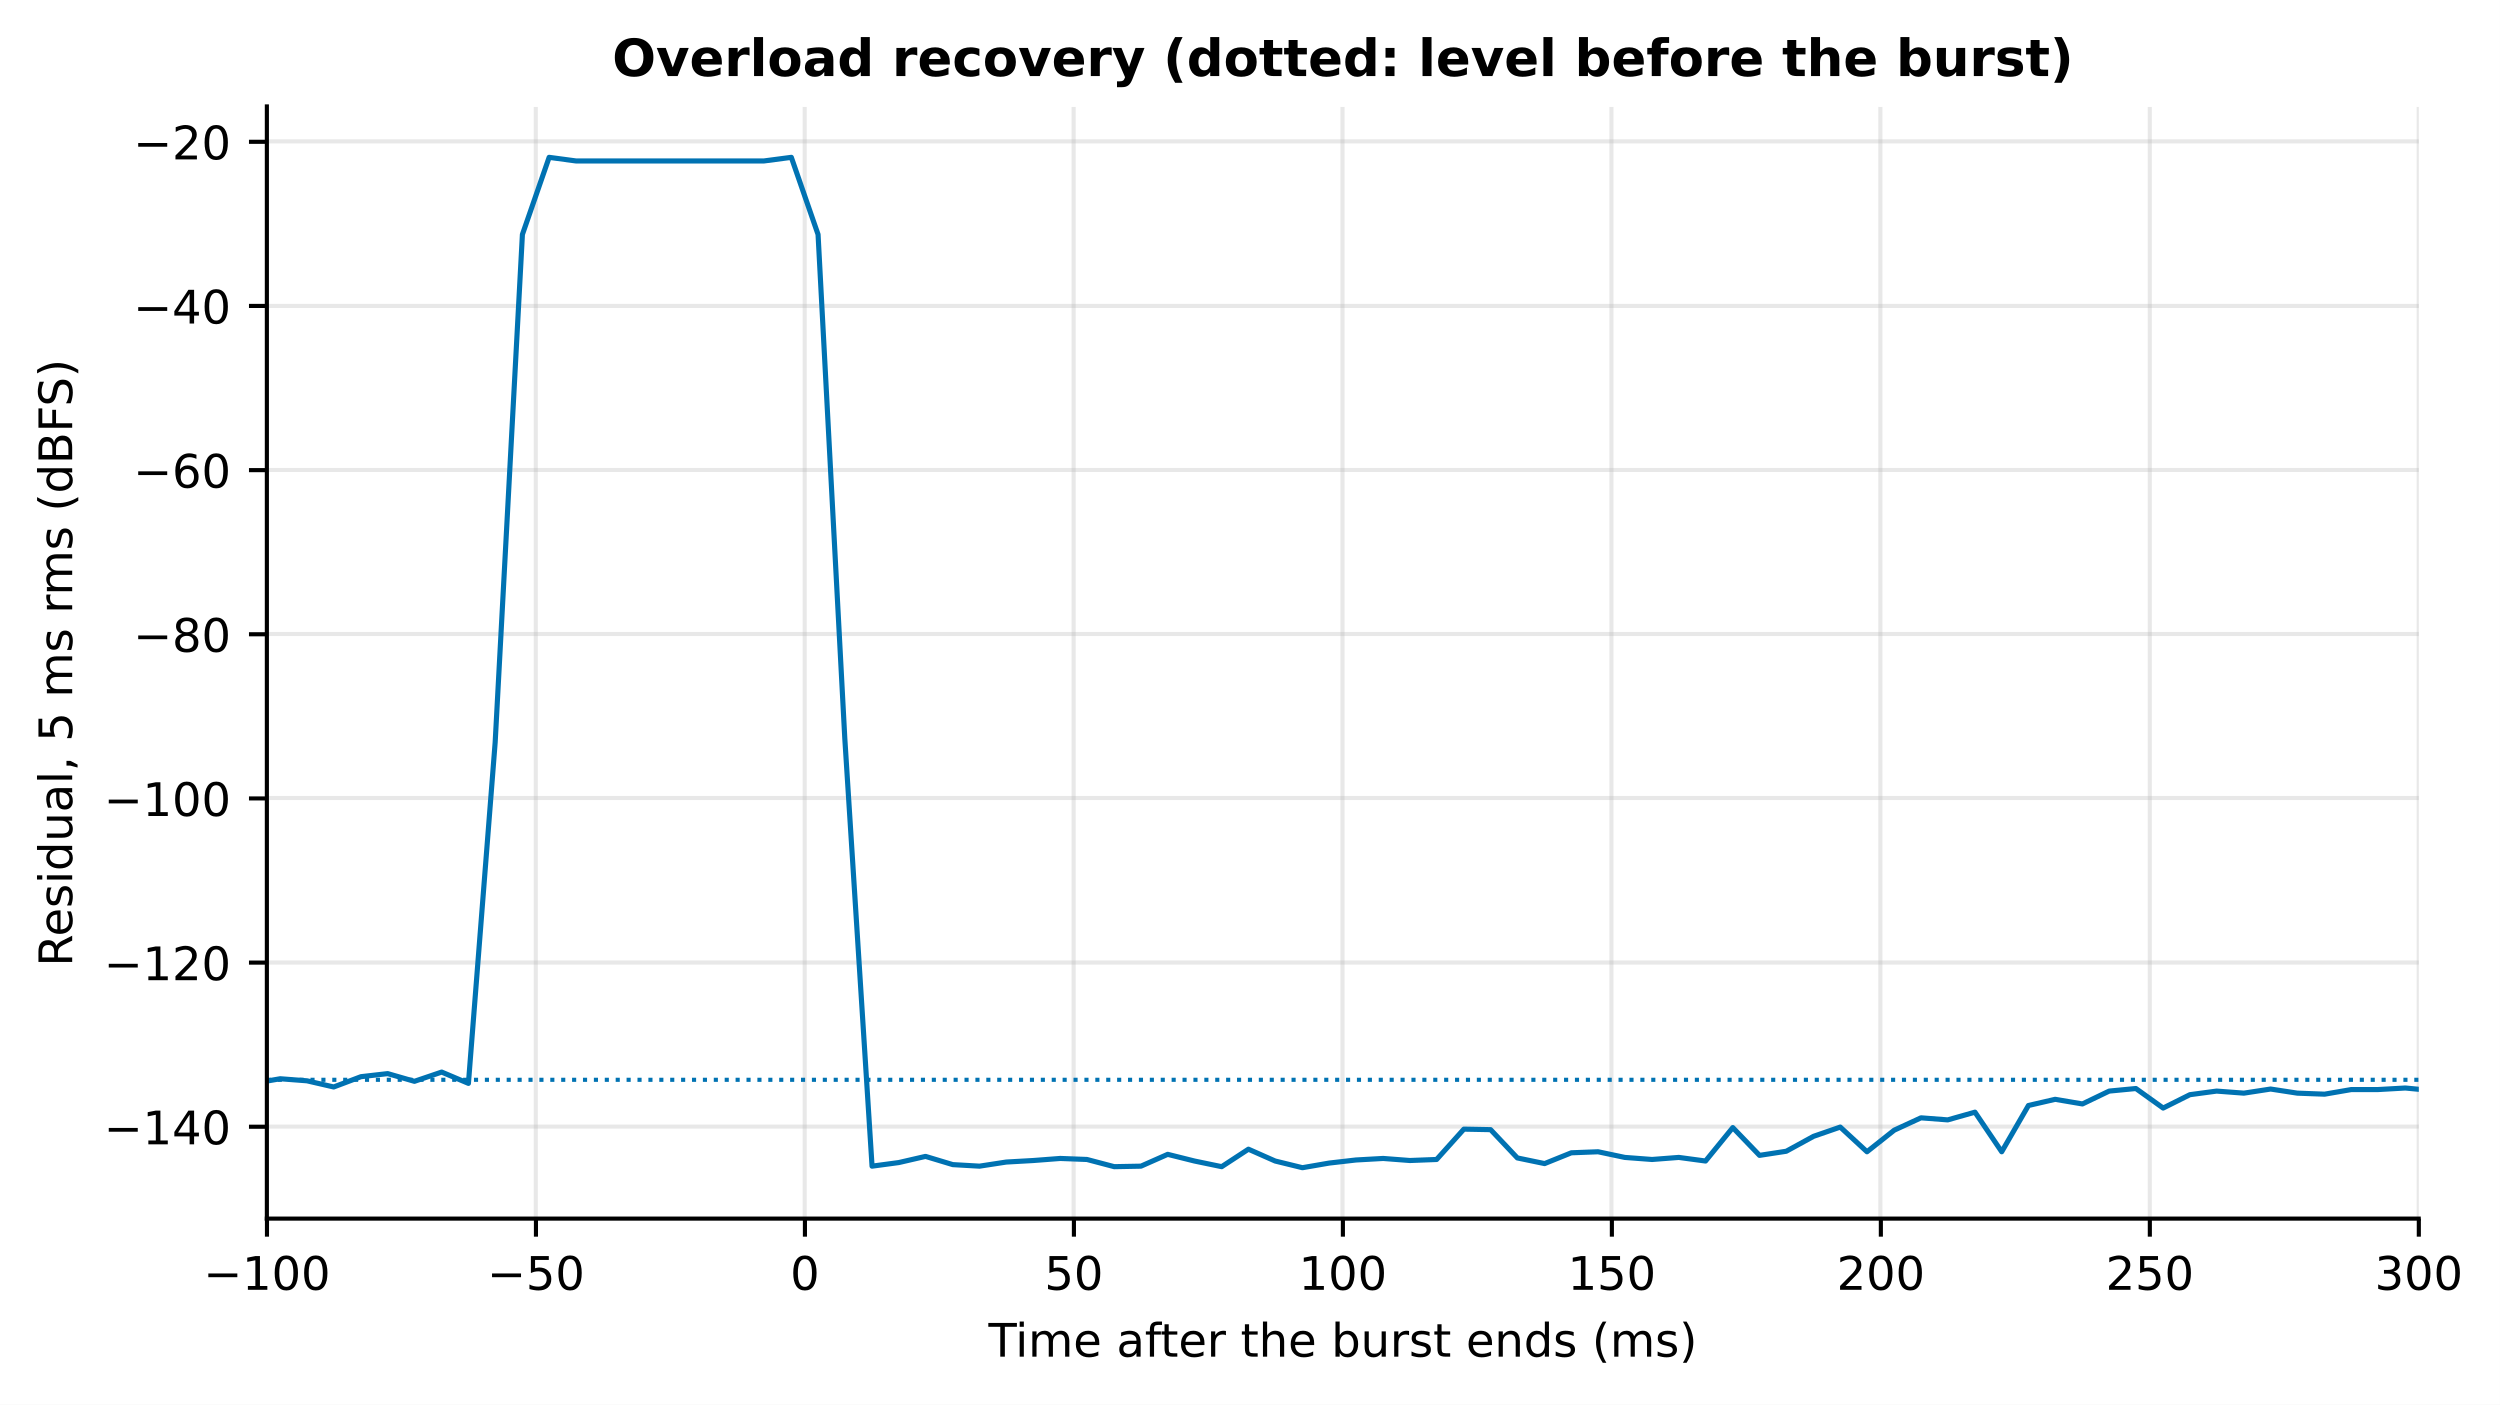
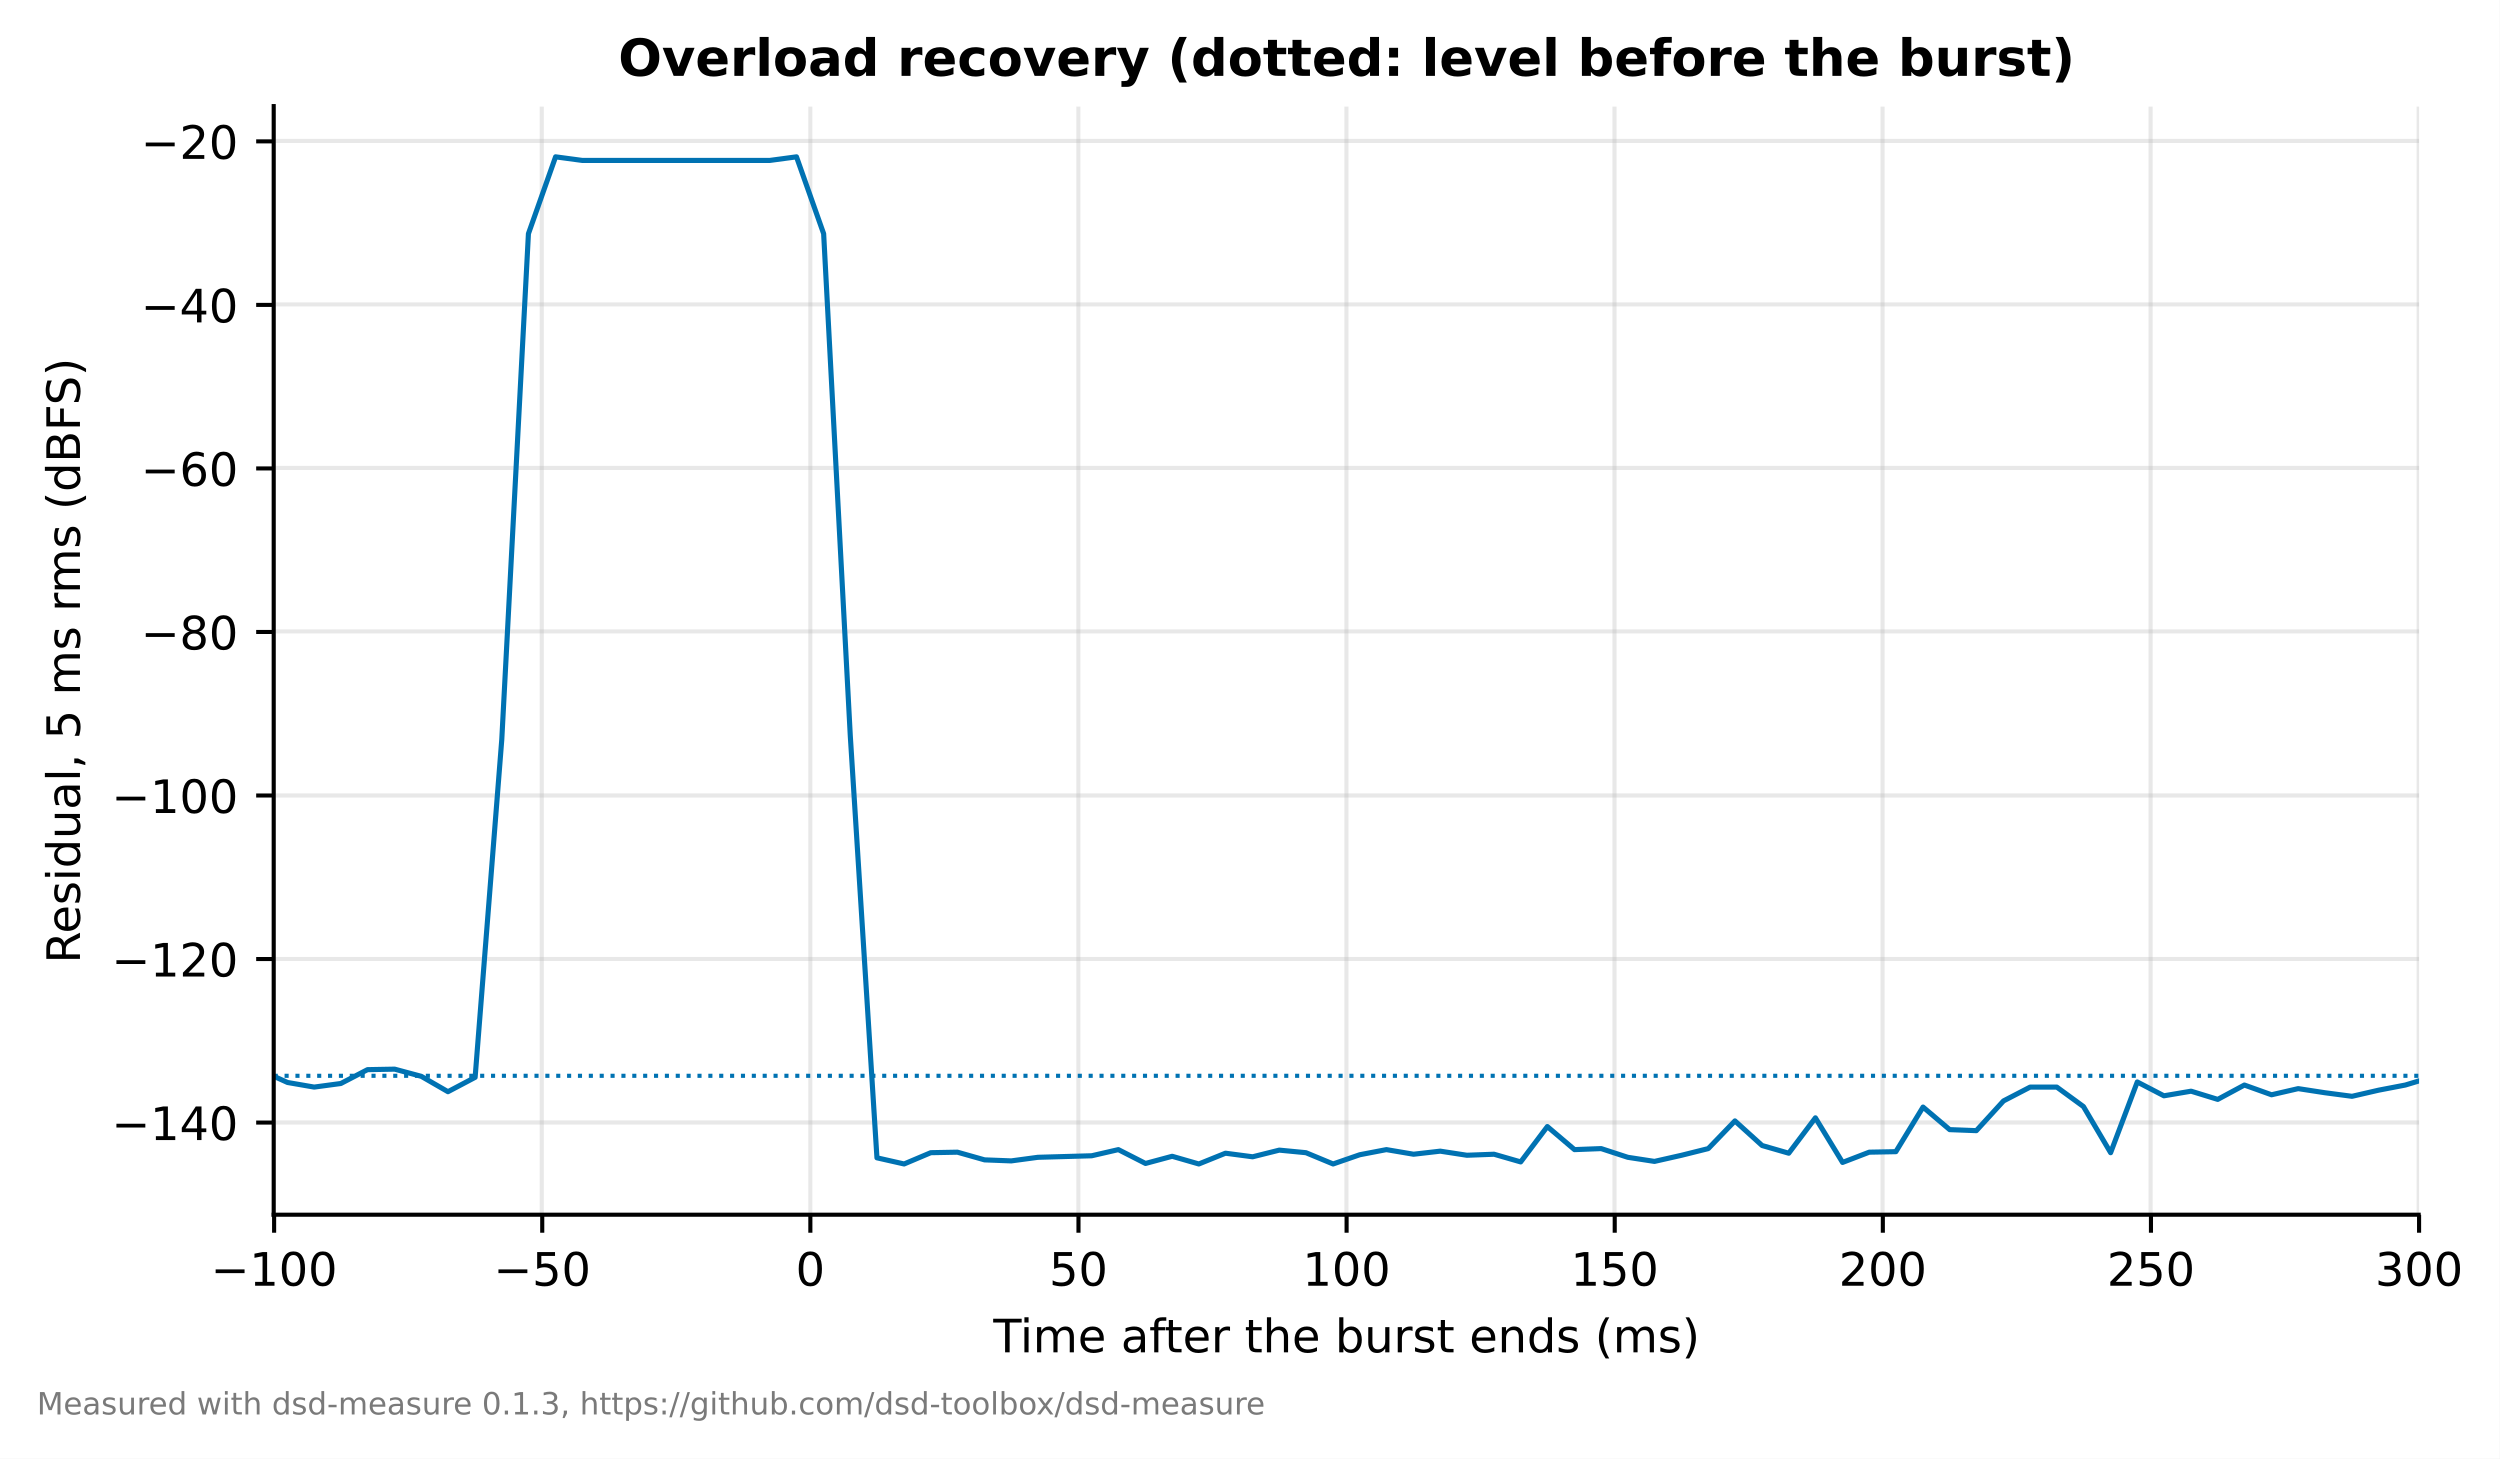
- <svg xmlns="http://www.w3.org/2000/svg" xmlns:xlink="http://www.w3.org/1999/xlink" width="486.211pt" height="273.215pt" viewBox="0 0 486.211 273.215" version="1.1">
+ <svg xmlns="http://www.w3.org/2000/svg" xmlns:xlink="http://www.w3.org/1999/xlink" width="487.771pt" height="284.617pt" viewBox="0 0 487.771 284.617" version="1.1">
  <defs>
    <style type="text/css">*{stroke-linejoin: round; stroke-linecap: butt}</style>
  </defs>
  <g id="figure_1">
    <g id="patch_1">
-       <path d="M 0 273.2  L 486.2 273.2  L 486.2 0  L 0 0  z " style="fill: #ffffff" />
+       <path d="M 0 284.6  L 487.7 284.6  L 487.7 0  L 0 0  z " style="fill: #ffffff" />
    </g>
    <g id="axes_1">
      <g id="patch_2">
-         <path d="M 51.9 237.0  L 470.4 237.0  L 470.4 20.7  L 51.9 20.7  z " style="fill: #ffffff" />
+         <path d="M 53.4 237.0  L 471.9 237.0  L 471.9 20.7  L 53.4 20.7  z " style="fill: #ffffff" />
      </g>
      <g id="matplotlib.axis_1">
        <g id="xtick_1">
          <g id="line2d_1">
-             <path d="M 51.9 237.0  L 51.9 20.7  " clip-path="url(#pec038ea5ae)" style="fill: none; stroke: #b0b0b0; stroke-opacity: 0.3; stroke-width: 0.8; stroke-linecap: square" />
+             <path d="M 53.4 237.0  L 53.4 20.7  " clip-path="url(#p51fc0bb295)" style="fill: none; stroke: #b0b0b0; stroke-opacity: 0.3; stroke-width: 0.8; stroke-linecap: square" />
          </g>
          <g id="line2d_2">
            <defs>
              <path id="m8cd0ebf494" d="M 0 0  L 0 3.5  " style="stroke: #000000; stroke-width: 0.8" />
            </defs>
            <g>
-               <use xlink:href="#m8cd0ebf494" x="51.921" y="237.014" style="stroke: #000000; stroke-width: 0.8" />
+               <use xlink:href="#m8cd0ebf494" x="53.482" y="237.014" style="stroke: #000000; stroke-width: 0.8" />
            </g>
          </g>
          <g id="text_1">
-             <text style="font-size: 9px; font-family: 'DejaVu Sans', 'Bitstream Vera Sans', 'Computer Modern Sans Serif', 'Lucida Grande', 'Verdana', 'Geneva', 'Lucid', 'Arial', 'Helvetica', 'Avant Garde', sans-serif; text-anchor: middle" x="51.921" y="250.852" transform="rotate(-0 51.92117 250.8523)">−100</text>
+             <text style="font-size: 9px; font-family: 'DejaVu Sans', 'Bitstream Vera Sans', 'Computer Modern Sans Serif', 'Lucida Grande', 'Verdana', 'Geneva', 'Lucid', 'Arial', 'Helvetica', 'Avant Garde', sans-serif; text-anchor: middle" x="53.482" y="250.852" transform="rotate(-0 53.48211 250.8523)">−100</text>
          </g>
        </g>
        <g id="xtick_2">
          <g id="line2d_3">
-             <path d="M 104.2 237.0  L 104.2 20.7  " clip-path="url(#pec038ea5ae)" style="fill: none; stroke: #b0b0b0; stroke-opacity: 0.3; stroke-width: 0.8; stroke-linecap: square" />
+             <path d="M 105.7 237.0  L 105.7 20.7  " clip-path="url(#p51fc0bb295)" style="fill: none; stroke: #b0b0b0; stroke-opacity: 0.3; stroke-width: 0.8; stroke-linecap: square" />
          </g>
          <g id="line2d_4">
            <g>
-               <use xlink:href="#m8cd0ebf494" x="104.234" y="237.014" style="stroke: #000000; stroke-width: 0.8" />
+               <use xlink:href="#m8cd0ebf494" x="105.795" y="237.014" style="stroke: #000000; stroke-width: 0.8" />
            </g>
          </g>
          <g id="text_2">
-             <text style="font-size: 9px; font-family: 'DejaVu Sans', 'Bitstream Vera Sans', 'Computer Modern Sans Serif', 'Lucida Grande', 'Verdana', 'Geneva', 'Lucid', 'Arial', 'Helvetica', 'Avant Garde', sans-serif; text-anchor: middle" x="104.234" y="250.852" transform="rotate(-0 104.2337 250.8523)">−50</text>
+             <text style="font-size: 9px; font-family: 'DejaVu Sans', 'Bitstream Vera Sans', 'Computer Modern Sans Serif', 'Lucida Grande', 'Verdana', 'Geneva', 'Lucid', 'Arial', 'Helvetica', 'Avant Garde', sans-serif; text-anchor: middle" x="105.795" y="250.852" transform="rotate(-0 105.7946 250.8523)">−50</text>
          </g>
        </g>
        <g id="xtick_3">
          <g id="line2d_5">
-             <path d="M 156.5 237.0  L 156.5 20.7  " clip-path="url(#pec038ea5ae)" style="fill: none; stroke: #b0b0b0; stroke-opacity: 0.3; stroke-width: 0.8; stroke-linecap: square" />
+             <path d="M 158.1 237.0  L 158.1 20.7  " clip-path="url(#p51fc0bb295)" style="fill: none; stroke: #b0b0b0; stroke-opacity: 0.3; stroke-width: 0.8; stroke-linecap: square" />
          </g>
          <g id="line2d_6">
            <g>
-               <use xlink:href="#m8cd0ebf494" x="156.546" y="237.014" style="stroke: #000000; stroke-width: 0.8" />
+               <use xlink:href="#m8cd0ebf494" x="158.107" y="237.014" style="stroke: #000000; stroke-width: 0.8" />
            </g>
          </g>
          <g id="text_3">
-             <text style="font-size: 9px; font-family: 'DejaVu Sans', 'Bitstream Vera Sans', 'Computer Modern Sans Serif', 'Lucida Grande', 'Verdana', 'Geneva', 'Lucid', 'Arial', 'Helvetica', 'Avant Garde', sans-serif; text-anchor: middle" x="156.546" y="250.852" transform="rotate(-0 156.5462 250.8523)">0</text>
+             <text style="font-size: 9px; font-family: 'DejaVu Sans', 'Bitstream Vera Sans', 'Computer Modern Sans Serif', 'Lucida Grande', 'Verdana', 'Geneva', 'Lucid', 'Arial', 'Helvetica', 'Avant Garde', sans-serif; text-anchor: middle" x="158.107" y="250.852" transform="rotate(-0 158.1071 250.8523)">0</text>
          </g>
        </g>
        <g id="xtick_4">
          <g id="line2d_7">
-             <path d="M 208.8 237.0  L 208.8 20.7  " clip-path="url(#pec038ea5ae)" style="fill: none; stroke: #b0b0b0; stroke-opacity: 0.3; stroke-width: 0.8; stroke-linecap: square" />
+             <path d="M 210.4 237.0  L 210.4 20.7  " clip-path="url(#p51fc0bb295)" style="fill: none; stroke: #b0b0b0; stroke-opacity: 0.3; stroke-width: 0.8; stroke-linecap: square" />
          </g>
          <g id="line2d_8">
            <g>
-               <use xlink:href="#m8cd0ebf494" x="208.859" y="237.014" style="stroke: #000000; stroke-width: 0.8" />
+               <use xlink:href="#m8cd0ebf494" x="210.42" y="237.014" style="stroke: #000000; stroke-width: 0.8" />
            </g>
          </g>
          <g id="text_4">
-             <text style="font-size: 9px; font-family: 'DejaVu Sans', 'Bitstream Vera Sans', 'Computer Modern Sans Serif', 'Lucida Grande', 'Verdana', 'Geneva', 'Lucid', 'Arial', 'Helvetica', 'Avant Garde', sans-serif; text-anchor: middle" x="208.859" y="250.852" transform="rotate(-0 208.8587 250.8523)">50</text>
+             <text style="font-size: 9px; font-family: 'DejaVu Sans', 'Bitstream Vera Sans', 'Computer Modern Sans Serif', 'Lucida Grande', 'Verdana', 'Geneva', 'Lucid', 'Arial', 'Helvetica', 'Avant Garde', sans-serif; text-anchor: middle" x="210.42" y="250.852" transform="rotate(-0 210.4196 250.8523)">50</text>
          </g>
        </g>
        <g id="xtick_5">
          <g id="line2d_9">
-             <path d="M 261.1 237.0  L 261.1 20.7  " clip-path="url(#pec038ea5ae)" style="fill: none; stroke: #b0b0b0; stroke-opacity: 0.3; stroke-width: 0.8; stroke-linecap: square" />
+             <path d="M 262.7 237.0  L 262.7 20.7  " clip-path="url(#p51fc0bb295)" style="fill: none; stroke: #b0b0b0; stroke-opacity: 0.3; stroke-width: 0.8; stroke-linecap: square" />
          </g>
          <g id="line2d_10">
            <g>
-               <use xlink:href="#m8cd0ebf494" x="261.171" y="237.014" style="stroke: #000000; stroke-width: 0.8" />
+               <use xlink:href="#m8cd0ebf494" x="262.732" y="237.014" style="stroke: #000000; stroke-width: 0.8" />
            </g>
          </g>
          <g id="text_5">
-             <text style="font-size: 9px; font-family: 'DejaVu Sans', 'Bitstream Vera Sans', 'Computer Modern Sans Serif', 'Lucida Grande', 'Verdana', 'Geneva', 'Lucid', 'Arial', 'Helvetica', 'Avant Garde', sans-serif; text-anchor: middle" x="261.171" y="250.852" transform="rotate(-0 261.1712 250.8523)">100</text>
+             <text style="font-size: 9px; font-family: 'DejaVu Sans', 'Bitstream Vera Sans', 'Computer Modern Sans Serif', 'Lucida Grande', 'Verdana', 'Geneva', 'Lucid', 'Arial', 'Helvetica', 'Avant Garde', sans-serif; text-anchor: middle" x="262.732" y="250.852" transform="rotate(-0 262.7321 250.8523)">100</text>
          </g>
        </g>
        <g id="xtick_6">
          <g id="line2d_11">
-             <path d="M 313.4 237.0  L 313.4 20.7  " clip-path="url(#pec038ea5ae)" style="fill: none; stroke: #b0b0b0; stroke-opacity: 0.3; stroke-width: 0.8; stroke-linecap: square" />
+             <path d="M 315.0 237.0  L 315.0 20.7  " clip-path="url(#p51fc0bb295)" style="fill: none; stroke: #b0b0b0; stroke-opacity: 0.3; stroke-width: 0.8; stroke-linecap: square" />
          </g>
          <g id="line2d_12">
            <g>
-               <use xlink:href="#m8cd0ebf494" x="313.484" y="237.014" style="stroke: #000000; stroke-width: 0.8" />
+               <use xlink:href="#m8cd0ebf494" x="315.045" y="237.014" style="stroke: #000000; stroke-width: 0.8" />
            </g>
          </g>
          <g id="text_6">
-             <text style="font-size: 9px; font-family: 'DejaVu Sans', 'Bitstream Vera Sans', 'Computer Modern Sans Serif', 'Lucida Grande', 'Verdana', 'Geneva', 'Lucid', 'Arial', 'Helvetica', 'Avant Garde', sans-serif; text-anchor: middle" x="313.484" y="250.852" transform="rotate(-0 313.4837 250.8523)">150</text>
+             <text style="font-size: 9px; font-family: 'DejaVu Sans', 'Bitstream Vera Sans', 'Computer Modern Sans Serif', 'Lucida Grande', 'Verdana', 'Geneva', 'Lucid', 'Arial', 'Helvetica', 'Avant Garde', sans-serif; text-anchor: middle" x="315.045" y="250.852" transform="rotate(-0 315.0446 250.8523)">150</text>
          </g>
        </g>
        <g id="xtick_7">
          <g id="line2d_13">
-             <path d="M 365.7 237.0  L 365.7 20.7  " clip-path="url(#pec038ea5ae)" style="fill: none; stroke: #b0b0b0; stroke-opacity: 0.3; stroke-width: 0.8; stroke-linecap: square" />
+             <path d="M 367.3 237.0  L 367.3 20.7  " clip-path="url(#p51fc0bb295)" style="fill: none; stroke: #b0b0b0; stroke-opacity: 0.3; stroke-width: 0.8; stroke-linecap: square" />
          </g>
          <g id="line2d_14">
            <g>
-               <use xlink:href="#m8cd0ebf494" x="365.796" y="237.014" style="stroke: #000000; stroke-width: 0.8" />
+               <use xlink:href="#m8cd0ebf494" x="367.357" y="237.014" style="stroke: #000000; stroke-width: 0.8" />
            </g>
          </g>
          <g id="text_7">
-             <text style="font-size: 9px; font-family: 'DejaVu Sans', 'Bitstream Vera Sans', 'Computer Modern Sans Serif', 'Lucida Grande', 'Verdana', 'Geneva', 'Lucid', 'Arial', 'Helvetica', 'Avant Garde', sans-serif; text-anchor: middle" x="365.796" y="250.852" transform="rotate(-0 365.7962 250.8523)">200</text>
+             <text style="font-size: 9px; font-family: 'DejaVu Sans', 'Bitstream Vera Sans', 'Computer Modern Sans Serif', 'Lucida Grande', 'Verdana', 'Geneva', 'Lucid', 'Arial', 'Helvetica', 'Avant Garde', sans-serif; text-anchor: middle" x="367.357" y="250.852" transform="rotate(-0 367.3571 250.8523)">200</text>
          </g>
        </g>
        <g id="xtick_8">
          <g id="line2d_15">
-             <path d="M 418.1 237.0  L 418.1 20.7  " clip-path="url(#pec038ea5ae)" style="fill: none; stroke: #b0b0b0; stroke-opacity: 0.3; stroke-width: 0.8; stroke-linecap: square" />
+             <path d="M 419.6 237.0  L 419.6 20.7  " clip-path="url(#p51fc0bb295)" style="fill: none; stroke: #b0b0b0; stroke-opacity: 0.3; stroke-width: 0.8; stroke-linecap: square" />
          </g>
          <g id="line2d_16">
            <g>
-               <use xlink:href="#m8cd0ebf494" x="418.109" y="237.014" style="stroke: #000000; stroke-width: 0.8" />
+               <use xlink:href="#m8cd0ebf494" x="419.67" y="237.014" style="stroke: #000000; stroke-width: 0.8" />
            </g>
          </g>
          <g id="text_8">
-             <text style="font-size: 9px; font-family: 'DejaVu Sans', 'Bitstream Vera Sans', 'Computer Modern Sans Serif', 'Lucida Grande', 'Verdana', 'Geneva', 'Lucid', 'Arial', 'Helvetica', 'Avant Garde', sans-serif; text-anchor: middle" x="418.109" y="250.852" transform="rotate(-0 418.1087 250.8523)">250</text>
+             <text style="font-size: 9px; font-family: 'DejaVu Sans', 'Bitstream Vera Sans', 'Computer Modern Sans Serif', 'Lucida Grande', 'Verdana', 'Geneva', 'Lucid', 'Arial', 'Helvetica', 'Avant Garde', sans-serif; text-anchor: middle" x="419.67" y="250.852" transform="rotate(-0 419.6696 250.8523)">250</text>
          </g>
        </g>
        <g id="xtick_9">
          <g id="line2d_17">
-             <path d="M 470.4 237.0  L 470.4 20.7  " clip-path="url(#pec038ea5ae)" style="fill: none; stroke: #b0b0b0; stroke-opacity: 0.3; stroke-width: 0.8; stroke-linecap: square" />
+             <path d="M 471.9 237.0  L 471.9 20.7  " clip-path="url(#p51fc0bb295)" style="fill: none; stroke: #b0b0b0; stroke-opacity: 0.3; stroke-width: 0.8; stroke-linecap: square" />
          </g>
          <g id="line2d_18">
            <g>
-               <use xlink:href="#m8cd0ebf494" x="470.421" y="237.014" style="stroke: #000000; stroke-width: 0.8" />
+               <use xlink:href="#m8cd0ebf494" x="471.982" y="237.014" style="stroke: #000000; stroke-width: 0.8" />
            </g>
          </g>
          <g id="text_9">
-             <text style="font-size: 9px; font-family: 'DejaVu Sans', 'Bitstream Vera Sans', 'Computer Modern Sans Serif', 'Lucida Grande', 'Verdana', 'Geneva', 'Lucid', 'Arial', 'Helvetica', 'Avant Garde', sans-serif; text-anchor: middle" x="470.421" y="250.852" transform="rotate(-0 470.4212 250.8523)">300</text>
+             <text style="font-size: 9px; font-family: 'DejaVu Sans', 'Bitstream Vera Sans', 'Computer Modern Sans Serif', 'Lucida Grande', 'Verdana', 'Geneva', 'Lucid', 'Arial', 'Helvetica', 'Avant Garde', sans-serif; text-anchor: middle" x="471.982" y="250.852" transform="rotate(-0 471.9821 250.8523)">300</text>
          </g>
        </g>
        <g id="text_10">
-           <text style="font-size: 9px; font-family: 'DejaVu Sans', 'Bitstream Vera Sans', 'Computer Modern Sans Serif', 'Lucida Grande', 'Verdana', 'Geneva', 'Lucid', 'Arial', 'Helvetica', 'Avant Garde', sans-serif; text-anchor: middle" x="261.171" y="263.853" transform="rotate(-0 261.1712 263.853)">Time after the burst ends (ms)</text>
+           <text style="font-size: 9px; font-family: 'DejaVu Sans', 'Bitstream Vera Sans', 'Computer Modern Sans Serif', 'Lucida Grande', 'Verdana', 'Geneva', 'Lucid', 'Arial', 'Helvetica', 'Avant Garde', sans-serif; text-anchor: middle" x="262.732" y="263.853" transform="rotate(-0 262.7321 263.853)">Time after the burst ends (ms)</text>
        </g>
      </g>
      <g id="matplotlib.axis_2">
        <g id="ytick_1">
          <g id="line2d_19">
-             <path d="M 51.9 219.1  L 470.4 219.1  " clip-path="url(#pec038ea5ae)" style="fill: none; stroke: #b0b0b0; stroke-opacity: 0.3; stroke-width: 0.8; stroke-linecap: square" />
+             <path d="M 53.4 219.0  L 471.9 219.0  " clip-path="url(#p51fc0bb295)" style="fill: none; stroke: #b0b0b0; stroke-opacity: 0.3; stroke-width: 0.8; stroke-linecap: square" />
          </g>
          <g id="line2d_20">
            <defs>
              <path id="mc18d02b6f9" d="M 0 0  L -3.5 0  " style="stroke: #000000; stroke-width: 0.8" />
            </defs>
            <g>
-               <use xlink:href="#mc18d02b6f9" x="51.921" y="219.133" style="stroke: #000000; stroke-width: 0.8" />
+               <use xlink:href="#mc18d02b6f9" x="53.482" y="219.019" style="stroke: #000000; stroke-width: 0.8" />
            </g>
          </g>
          <g id="text_11">
-             <text style="font-size: 9px; font-family: 'DejaVu Sans', 'Bitstream Vera Sans', 'Computer Modern Sans Serif', 'Lucida Grande', 'Verdana', 'Geneva', 'Lucid', 'Arial', 'Helvetica', 'Avant Garde', sans-serif; text-anchor: end" x="44.921" y="222.552" transform="rotate(-0 44.92117 222.5517)">−140</text>
+             <text style="font-size: 9px; font-family: 'DejaVu Sans', 'Bitstream Vera Sans', 'Computer Modern Sans Serif', 'Lucida Grande', 'Verdana', 'Geneva', 'Lucid', 'Arial', 'Helvetica', 'Avant Garde', sans-serif; text-anchor: end" x="46.482" y="222.438" transform="rotate(-0 46.48211 222.4384)">−140</text>
          </g>
        </g>
        <g id="ytick_2">
          <g id="line2d_21">
-             <path d="M 51.9 187.2  L 470.4 187.2  " clip-path="url(#pec038ea5ae)" style="fill: none; stroke: #b0b0b0; stroke-opacity: 0.3; stroke-width: 0.8; stroke-linecap: square" />
+             <path d="M 53.4 187.1  L 471.9 187.1  " clip-path="url(#p51fc0bb295)" style="fill: none; stroke: #b0b0b0; stroke-opacity: 0.3; stroke-width: 0.8; stroke-linecap: square" />
          </g>
          <g id="line2d_22">
            <g>
-               <use xlink:href="#mc18d02b6f9" x="51.921" y="187.207" style="stroke: #000000; stroke-width: 0.8" />
+               <use xlink:href="#mc18d02b6f9" x="53.482" y="187.113" style="stroke: #000000; stroke-width: 0.8" />
            </g>
          </g>
          <g id="text_12">
-             <text style="font-size: 9px; font-family: 'DejaVu Sans', 'Bitstream Vera Sans', 'Computer Modern Sans Serif', 'Lucida Grande', 'Verdana', 'Geneva', 'Lucid', 'Arial', 'Helvetica', 'Avant Garde', sans-serif; text-anchor: end" x="44.921" y="190.626" transform="rotate(-0 44.92117 190.626)">−120</text>
+             <text style="font-size: 9px; font-family: 'DejaVu Sans', 'Bitstream Vera Sans', 'Computer Modern Sans Serif', 'Lucida Grande', 'Verdana', 'Geneva', 'Lucid', 'Arial', 'Helvetica', 'Avant Garde', sans-serif; text-anchor: end" x="46.482" y="190.532" transform="rotate(-0 46.48211 190.5318)">−120</text>
          </g>
        </g>
        <g id="ytick_3">
          <g id="line2d_23">
-             <path d="M 51.9 155.2  L 470.4 155.2  " clip-path="url(#pec038ea5ae)" style="fill: none; stroke: #b0b0b0; stroke-opacity: 0.3; stroke-width: 0.8; stroke-linecap: square" />
+             <path d="M 53.4 155.2  L 471.9 155.2  " clip-path="url(#p51fc0bb295)" style="fill: none; stroke: #b0b0b0; stroke-opacity: 0.3; stroke-width: 0.8; stroke-linecap: square" />
          </g>
          <g id="line2d_24">
            <g>
-               <use xlink:href="#mc18d02b6f9" x="51.921" y="155.281" style="stroke: #000000; stroke-width: 0.8" />
+               <use xlink:href="#mc18d02b6f9" x="53.482" y="155.206" style="stroke: #000000; stroke-width: 0.8" />
            </g>
          </g>
          <g id="text_13">
-             <text style="font-size: 9px; font-family: 'DejaVu Sans', 'Bitstream Vera Sans', 'Computer Modern Sans Serif', 'Lucida Grande', 'Verdana', 'Geneva', 'Lucid', 'Arial', 'Helvetica', 'Avant Garde', sans-serif; text-anchor: end" x="44.921" y="158.7" transform="rotate(-0 44.92117 158.7002)">−100</text>
+             <text style="font-size: 9px; font-family: 'DejaVu Sans', 'Bitstream Vera Sans', 'Computer Modern Sans Serif', 'Lucida Grande', 'Verdana', 'Geneva', 'Lucid', 'Arial', 'Helvetica', 'Avant Garde', sans-serif; text-anchor: end" x="46.482" y="158.625" transform="rotate(-0 46.48211 158.6252)">−100</text>
          </g>
        </g>
        <g id="ytick_4">
          <g id="line2d_25">
-             <path d="M 51.9 123.3  L 470.4 123.3  " clip-path="url(#pec038ea5ae)" style="fill: none; stroke: #b0b0b0; stroke-opacity: 0.3; stroke-width: 0.8; stroke-linecap: square" />
+             <path d="M 53.4 123.2  L 471.9 123.2  " clip-path="url(#p51fc0bb295)" style="fill: none; stroke: #b0b0b0; stroke-opacity: 0.3; stroke-width: 0.8; stroke-linecap: square" />
          </g>
          <g id="line2d_26">
            <g>
-               <use xlink:href="#mc18d02b6f9" x="51.921" y="123.355" style="stroke: #000000; stroke-width: 0.8" />
+               <use xlink:href="#mc18d02b6f9" x="53.482" y="123.3" style="stroke: #000000; stroke-width: 0.8" />
            </g>
          </g>
          <g id="text_14">
-             <text style="font-size: 9px; font-family: 'DejaVu Sans', 'Bitstream Vera Sans', 'Computer Modern Sans Serif', 'Lucida Grande', 'Verdana', 'Geneva', 'Lucid', 'Arial', 'Helvetica', 'Avant Garde', sans-serif; text-anchor: end" x="44.921" y="126.774" transform="rotate(-0 44.92117 126.7744)">−80</text>
+             <text style="font-size: 9px; font-family: 'DejaVu Sans', 'Bitstream Vera Sans', 'Computer Modern Sans Serif', 'Lucida Grande', 'Verdana', 'Geneva', 'Lucid', 'Arial', 'Helvetica', 'Avant Garde', sans-serif; text-anchor: end" x="46.482" y="126.719" transform="rotate(-0 46.48211 126.7187)">−80</text>
          </g>
        </g>
        <g id="ytick_5">
          <g id="line2d_27">
-             <path d="M 51.9 91.4  L 470.4 91.4  " clip-path="url(#pec038ea5ae)" style="fill: none; stroke: #b0b0b0; stroke-opacity: 0.3; stroke-width: 0.8; stroke-linecap: square" />
+             <path d="M 53.4 91.3  L 471.9 91.3  " clip-path="url(#p51fc0bb295)" style="fill: none; stroke: #b0b0b0; stroke-opacity: 0.3; stroke-width: 0.8; stroke-linecap: square" />
          </g>
          <g id="line2d_28">
            <g>
-               <use xlink:href="#mc18d02b6f9" x="51.921" y="91.43" style="stroke: #000000; stroke-width: 0.8" />
+               <use xlink:href="#mc18d02b6f9" x="53.482" y="91.393" style="stroke: #000000; stroke-width: 0.8" />
            </g>
          </g>
          <g id="text_15">
-             <text style="font-size: 9px; font-family: 'DejaVu Sans', 'Bitstream Vera Sans', 'Computer Modern Sans Serif', 'Lucida Grande', 'Verdana', 'Geneva', 'Lucid', 'Arial', 'Helvetica', 'Avant Garde', sans-serif; text-anchor: end" x="44.921" y="94.849" transform="rotate(-0 44.92117 94.84864)">−60</text>
+             <text style="font-size: 9px; font-family: 'DejaVu Sans', 'Bitstream Vera Sans', 'Computer Modern Sans Serif', 'Lucida Grande', 'Verdana', 'Geneva', 'Lucid', 'Arial', 'Helvetica', 'Avant Garde', sans-serif; text-anchor: end" x="46.482" y="94.812" transform="rotate(-0 46.48211 94.81208)">−60</text>
          </g>
        </g>
        <g id="ytick_6">
          <g id="line2d_29">
-             <path d="M 51.9 59.5  L 470.4 59.5  " clip-path="url(#pec038ea5ae)" style="fill: none; stroke: #b0b0b0; stroke-opacity: 0.3; stroke-width: 0.8; stroke-linecap: square" />
+             <path d="M 53.4 59.4  L 471.9 59.4  " clip-path="url(#p51fc0bb295)" style="fill: none; stroke: #b0b0b0; stroke-opacity: 0.3; stroke-width: 0.8; stroke-linecap: square" />
          </g>
          <g id="line2d_30">
            <g>
-               <use xlink:href="#mc18d02b6f9" x="51.921" y="59.504" style="stroke: #000000; stroke-width: 0.8" />
+               <use xlink:href="#mc18d02b6f9" x="53.482" y="59.487" style="stroke: #000000; stroke-width: 0.8" />
            </g>
          </g>
          <g id="text_16">
-             <text style="font-size: 9px; font-family: 'DejaVu Sans', 'Bitstream Vera Sans', 'Computer Modern Sans Serif', 'Lucida Grande', 'Verdana', 'Geneva', 'Lucid', 'Arial', 'Helvetica', 'Avant Garde', sans-serif; text-anchor: end" x="44.921" y="62.923" transform="rotate(-0 44.92117 62.92286)">−40</text>
+             <text style="font-size: 9px; font-family: 'DejaVu Sans', 'Bitstream Vera Sans', 'Computer Modern Sans Serif', 'Lucida Grande', 'Verdana', 'Geneva', 'Lucid', 'Arial', 'Helvetica', 'Avant Garde', sans-serif; text-anchor: end" x="46.482" y="62.906" transform="rotate(-0 46.48211 62.9055)">−40</text>
          </g>
        </g>
        <g id="ytick_7">
          <g id="line2d_31">
-             <path d="M 51.9 27.5  L 470.4 27.5  " clip-path="url(#pec038ea5ae)" style="fill: none; stroke: #b0b0b0; stroke-opacity: 0.3; stroke-width: 0.8; stroke-linecap: square" />
+             <path d="M 53.4 27.5  L 471.9 27.5  " clip-path="url(#p51fc0bb295)" style="fill: none; stroke: #b0b0b0; stroke-opacity: 0.3; stroke-width: 0.8; stroke-linecap: square" />
          </g>
          <g id="line2d_32">
            <g>
-               <use xlink:href="#mc18d02b6f9" x="51.921" y="27.578" style="stroke: #000000; stroke-width: 0.8" />
+               <use xlink:href="#mc18d02b6f9" x="53.482" y="27.58" style="stroke: #000000; stroke-width: 0.8" />
            </g>
          </g>
          <g id="text_17">
-             <text style="font-size: 9px; font-family: 'DejaVu Sans', 'Bitstream Vera Sans', 'Computer Modern Sans Serif', 'Lucida Grande', 'Verdana', 'Geneva', 'Lucid', 'Arial', 'Helvetica', 'Avant Garde', sans-serif; text-anchor: end" x="44.921" y="30.997" transform="rotate(-0 44.92117 30.99708)">−20</text>
+             <text style="font-size: 9px; font-family: 'DejaVu Sans', 'Bitstream Vera Sans', 'Computer Modern Sans Serif', 'Lucida Grande', 'Verdana', 'Geneva', 'Lucid', 'Arial', 'Helvetica', 'Avant Garde', sans-serif; text-anchor: end" x="46.482" y="30.999" transform="rotate(-0 46.48211 30.99892)">−20</text>
          </g>
        </g>
        <g id="text_18">
-           <text style="font-size: 9px; font-family: 'DejaVu Sans', 'Bitstream Vera Sans', 'Computer Modern Sans Serif', 'Lucida Grande', 'Verdana', 'Geneva', 'Lucid', 'Arial', 'Helvetica', 'Avant Garde', sans-serif; text-anchor: middle" x="14.039" y="128.906" transform="rotate(-90 14.03859 128.9064)">Residual, 5 ms rms (dBFS)</text>
+           <text style="font-size: 9px; font-family: 'DejaVu Sans', 'Bitstream Vera Sans', 'Computer Modern Sans Serif', 'Lucida Grande', 'Verdana', 'Geneva', 'Lucid', 'Arial', 'Helvetica', 'Avant Garde', sans-serif; text-anchor: middle" x="15.6" y="128.906" transform="rotate(-90 15.59953 128.9064)">Residual, 5 ms rms (dBFS)</text>
        </g>
      </g>
      <g id="line2d_33">
-         <path d="M -1 211.1  L 7.4 208.6  L 12.6 208.7  L 17.9 209.6  L 23.1 210.1  L 33.6 209.9  L 38.8 210.3  L 44.0 210.2  L 49.3 210.7  L 54.5 209.8  L 59.7 210.2  L 64.9 211.4  L 70.2 209.4  L 75.4 208.8  L 80.6 210.3  L 85.9 208.5  L 91.1 210.7  L 96.3 144.4  L 101.6 45.6  L 106.8 30.6  L 112.0 31.3  L 148.6 31.3  L 153.9 30.6  L 159.1 45.6  L 164.3 143.6  L 169.6 226.8  L 174.8 226.1  L 180.0 224.9  L 185.3 226.5  L 190.5 226.8  L 195.7 226.0  L 201.0 225.7  L 206.2 225.3  L 211.4 225.5  L 216.7 226.9  L 221.9 226.8  L 227.1 224.5  L 232.3 225.8  L 237.6 226.9  L 242.8 223.5  L 248.0 225.8  L 253.3 227.1  L 258.5 226.2  L 263.7 225.6  L 269.0 225.3  L 274.2 225.7  L 279.4 225.5  L 284.7 219.6  L 289.9 219.7  L 295.1 225.2  L 300.4 226.3  L 305.6 224.2  L 310.8 224.0  L 316.0 225.1  L 321.3 225.5  L 326.5 225.1  L 331.7 225.8  L 337.0 219.3  L 342.2 224.7  L 347.4 223.9  L 352.7 221.0  L 357.9 219.2  L 363.1 224.0  L 368.4 219.8  L 373.6 217.4  L 378.8 217.8  L 384.1 216.3  L 389.3 224.0  L 394.5 215.0  L 399.7 213.8  L 405.0 214.7  L 410.2 212.2  L 415.4 211.7  L 420.7 215.5  L 425.9 212.9  L 431.1 212.2  L 436.4 212.6  L 441.6 211.8  L 446.8 212.6  L 452.1 212.8  L 457.3 211.9  L 462.5 211.9  L 467.8 211.6  L 473.0 212.1  L 478.2 211.7  L 483.4 210.8  L 487.2 211.3  L 487.2 211.3  " clip-path="url(#pec038ea5ae)" style="fill: none; stroke: #0072b2; stroke-linecap: square" />
+         <path d="M -1 208.7  L 3.7 209.2  L 9.0 211.5  L 14.2 210.3  L 19.4 208.4  L 24.7 211.1  L 29.9 208.4  L 35.1 210.4  L 40.4 207.6  L 45.6 209.6  L 50.8 208.8  L 56.1 211.2  L 61.3 212.1  L 66.5 211.4  L 71.7 208.7  L 77.0 208.6  L 82.2 210.0  L 87.4 213.0  L 92.7 210.2  L 97.9 144.3  L 103.1 45.6  L 108.4 30.6  L 113.6 31.3  L 150.2 31.3  L 155.4 30.6  L 160.7 45.6  L 165.9 143.6  L 171.1 225.9  L 176.4 227.1  L 181.6 224.9  L 186.8 224.8  L 192.1 226.3  L 197.3 226.5  L 202.5 225.8  L 213.0 225.5  L 218.2 224.3  L 223.5 227.0  L 228.7 225.6  L 233.9 227.1  L 239.1 225.0  L 244.4 225.7  L 249.6 224.4  L 254.8 224.9  L 260.1 227.1  L 265.3 225.3  L 270.5 224.3  L 275.8 225.2  L 281.0 224.6  L 286.2 225.4  L 291.5 225.2  L 296.7 226.7  L 301.9 219.8  L 307.2 224.3  L 312.4 224.1  L 317.6 225.8  L 322.8 226.6  L 328.1 225.4  L 333.3 224.1  L 338.5 218.7  L 343.8 223.5  L 349.0 225.0  L 354.2 218.1  L 359.5 226.8  L 364.7 224.8  L 369.9 224.7  L 375.2 216.0  L 380.4 220.4  L 385.6 220.6  L 390.9 214.8  L 396.1 212.1  L 401.3 212.1  L 406.5 215.9  L 411.8 224.9  L 417.0 211.1  L 422.2 213.8  L 427.5 212.9  L 432.7 214.5  L 437.9 211.7  L 443.2 213.6  L 448.4 212.4  L 453.6 213.2  L 458.9 213.9  L 464.1 212.7  L 469.3 211.7  L 474.6 210.1  L 479.8 212.8  L 485.0 213.4  L 488.7 211.6  L 488.7 211.6  " clip-path="url(#p51fc0bb295)" style="fill: none; stroke: #0072b2; stroke-linecap: square" />
      </g>
      <g id="line2d_34">
-         <path d="M 51.9 210.0  L 470.4 210.0  " clip-path="url(#pec038ea5ae)" style="fill: none; stroke-dasharray: 0.8,1.32; stroke-dashoffset: 0; stroke: #0072b2; stroke-width: 0.8" />
+         <path d="M 53.4 209.9  L 471.9 209.9  " clip-path="url(#p51fc0bb295)" style="fill: none; stroke-dasharray: 0.8,1.32; stroke-dashoffset: 0; stroke: #0072b2; stroke-width: 0.8" />
      </g>
      <g id="patch_3">
-         <path d="M 51.9 237.0  L 51.9 20.7  " style="fill: none; stroke: #000000; stroke-width: 0.8; stroke-linejoin: miter; stroke-linecap: square" />
+         <path d="M 53.4 237.0  L 53.4 20.7  " style="fill: none; stroke: #000000; stroke-width: 0.8; stroke-linejoin: miter; stroke-linecap: square" />
      </g>
      <g id="patch_4">
-         <path d="M 51.9 237.0  L 470.4 237.0  " style="fill: none; stroke: #000000; stroke-width: 0.8; stroke-linejoin: miter; stroke-linecap: square" />
+         <path d="M 53.4 237.0  L 471.9 237.0  " style="fill: none; stroke: #000000; stroke-width: 0.8; stroke-linejoin: miter; stroke-linecap: square" />
      </g>
      <g id="text_19">
-         <text style="font-weight: 700; font-size: 10px; font-family: 'DejaVu Sans', 'Bitstream Vera Sans', 'Computer Modern Sans Serif', 'Lucida Grande', 'Verdana', 'Geneva', 'Lucid', 'Arial', 'Helvetica', 'Avant Garde', sans-serif; text-anchor: middle" x="261.171" y="14.798" transform="rotate(-0 261.1712 14.79844)">Overload recovery (dotted: level before the burst)</text>
-       </g>
+         <text style="font-weight: 700; font-size: 10px; font-family: 'DejaVu Sans', 'Bitstream Vera Sans', 'Computer Modern Sans Serif', 'Lucida Grande', 'Verdana', 'Geneva', 'Lucid', 'Arial', 'Helvetica', 'Avant Garde', sans-serif; text-anchor: middle" x="262.732" y="14.798" transform="rotate(-0 262.7321 14.79844)">Overload recovery (dotted: level before the burst)</text>
+       </g>
+     </g>
+     <g id="text_20">
+       <text style="font-size: 6px; font-family: 'DejaVu Sans', 'Bitstream Vera Sans', 'Computer Modern Sans Serif', 'Lucida Grande', 'Verdana', 'Geneva', 'Lucid', 'Arial', 'Helvetica', 'Avant Garde', sans-serif; text-anchor: start; fill: #7a7a7a" x="7.2" y="275.976" transform="rotate(-0 7.2 275.9756)">Measured with dsd-measure 0.1.3, https://github.com/dsd-toolbox/dsd-measure</text>
    </g>
  </g>
  <defs>
-     <clipPath id="pec038ea5ae">
-       <rect x="51.921" y="20.798" width="418.5" height="216.216" />
+     <clipPath id="p51fc0bb295">
+       <rect x="53.482" y="20.798" width="418.5" height="216.216" />
    </clipPath>
  </defs>
</svg>
